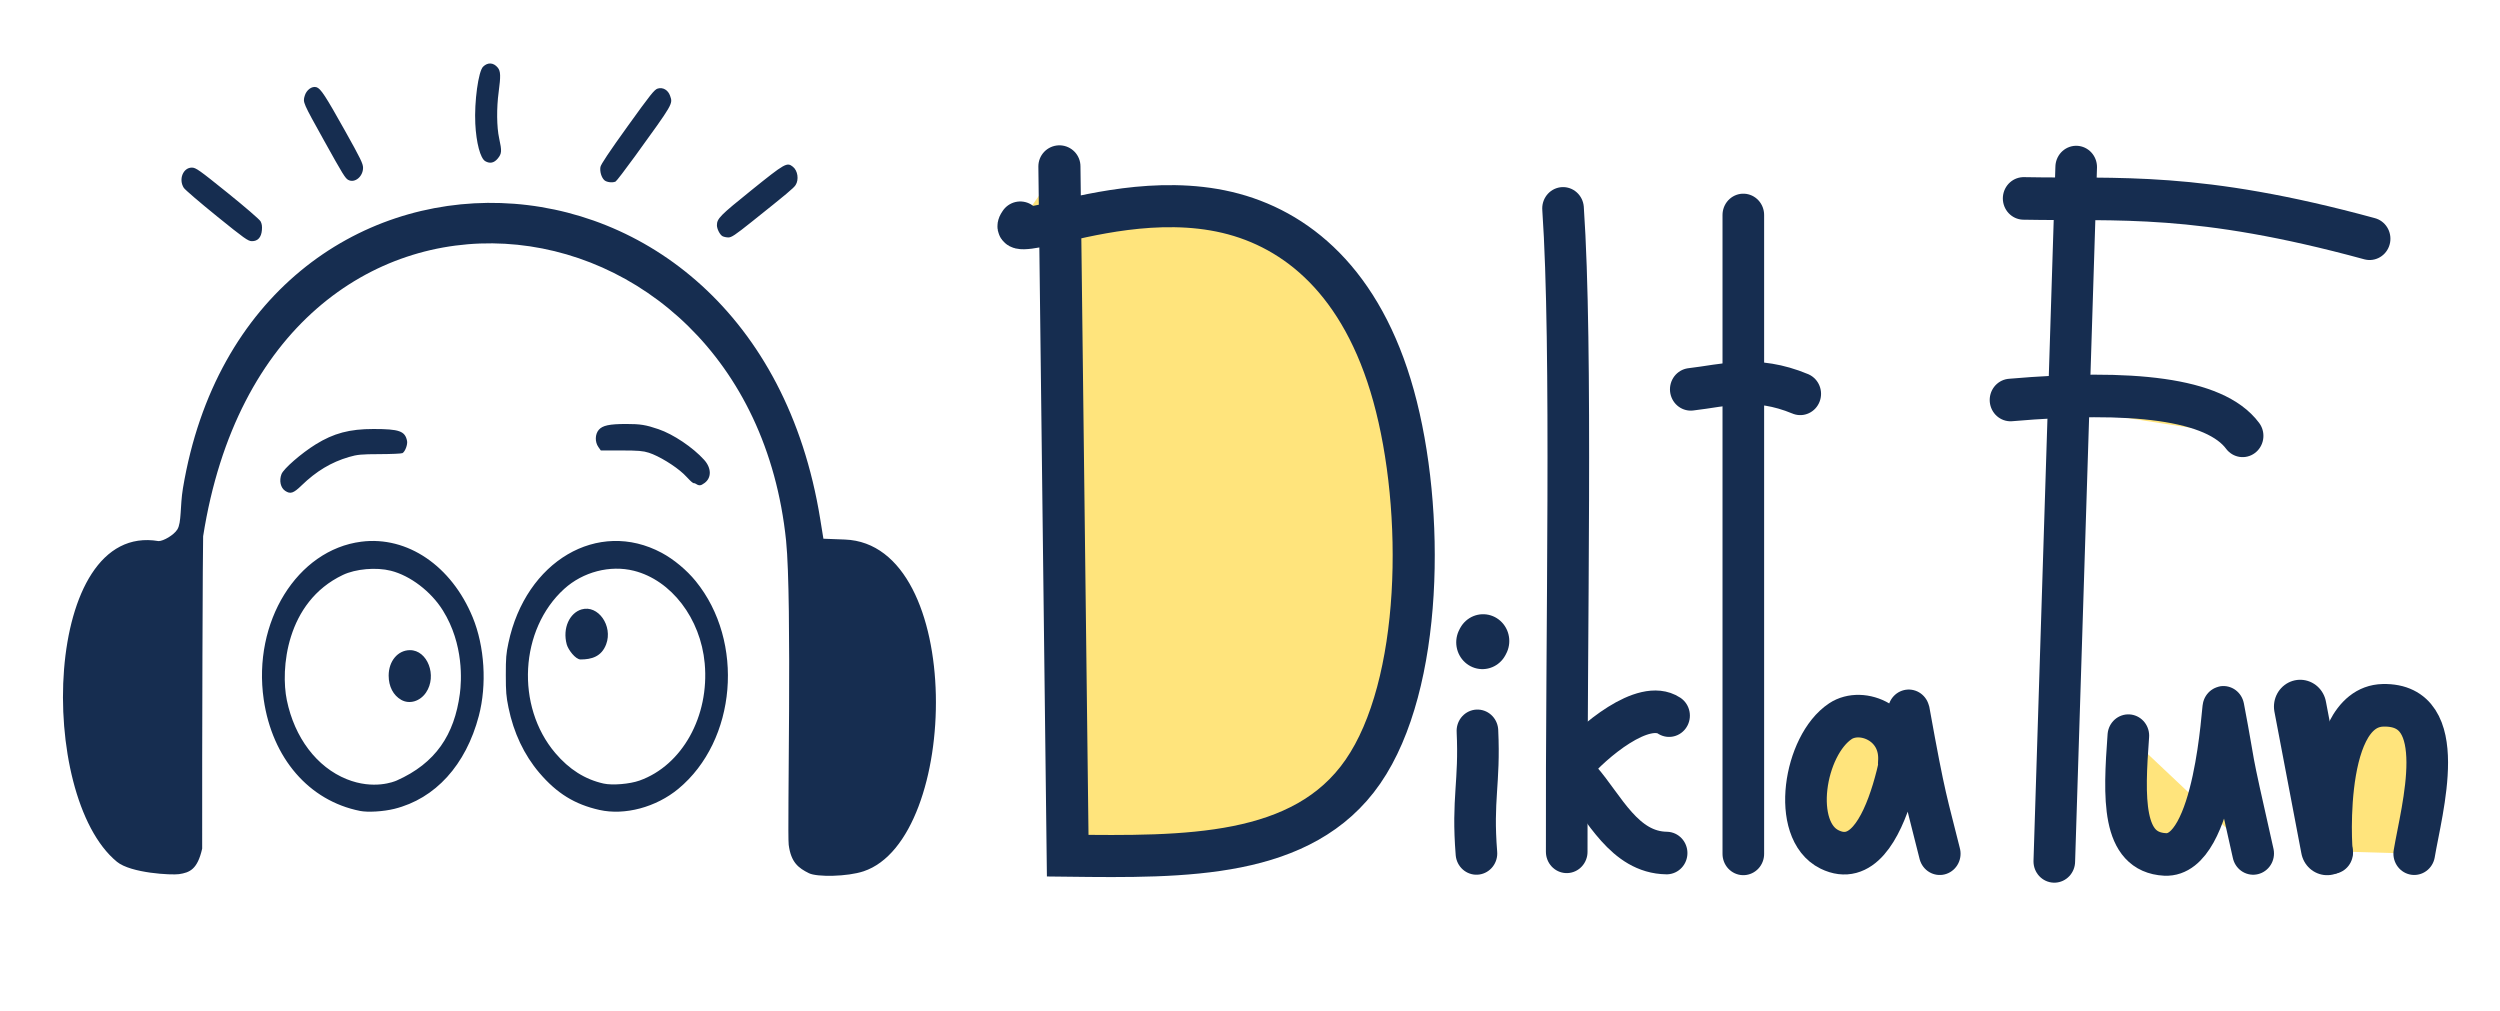
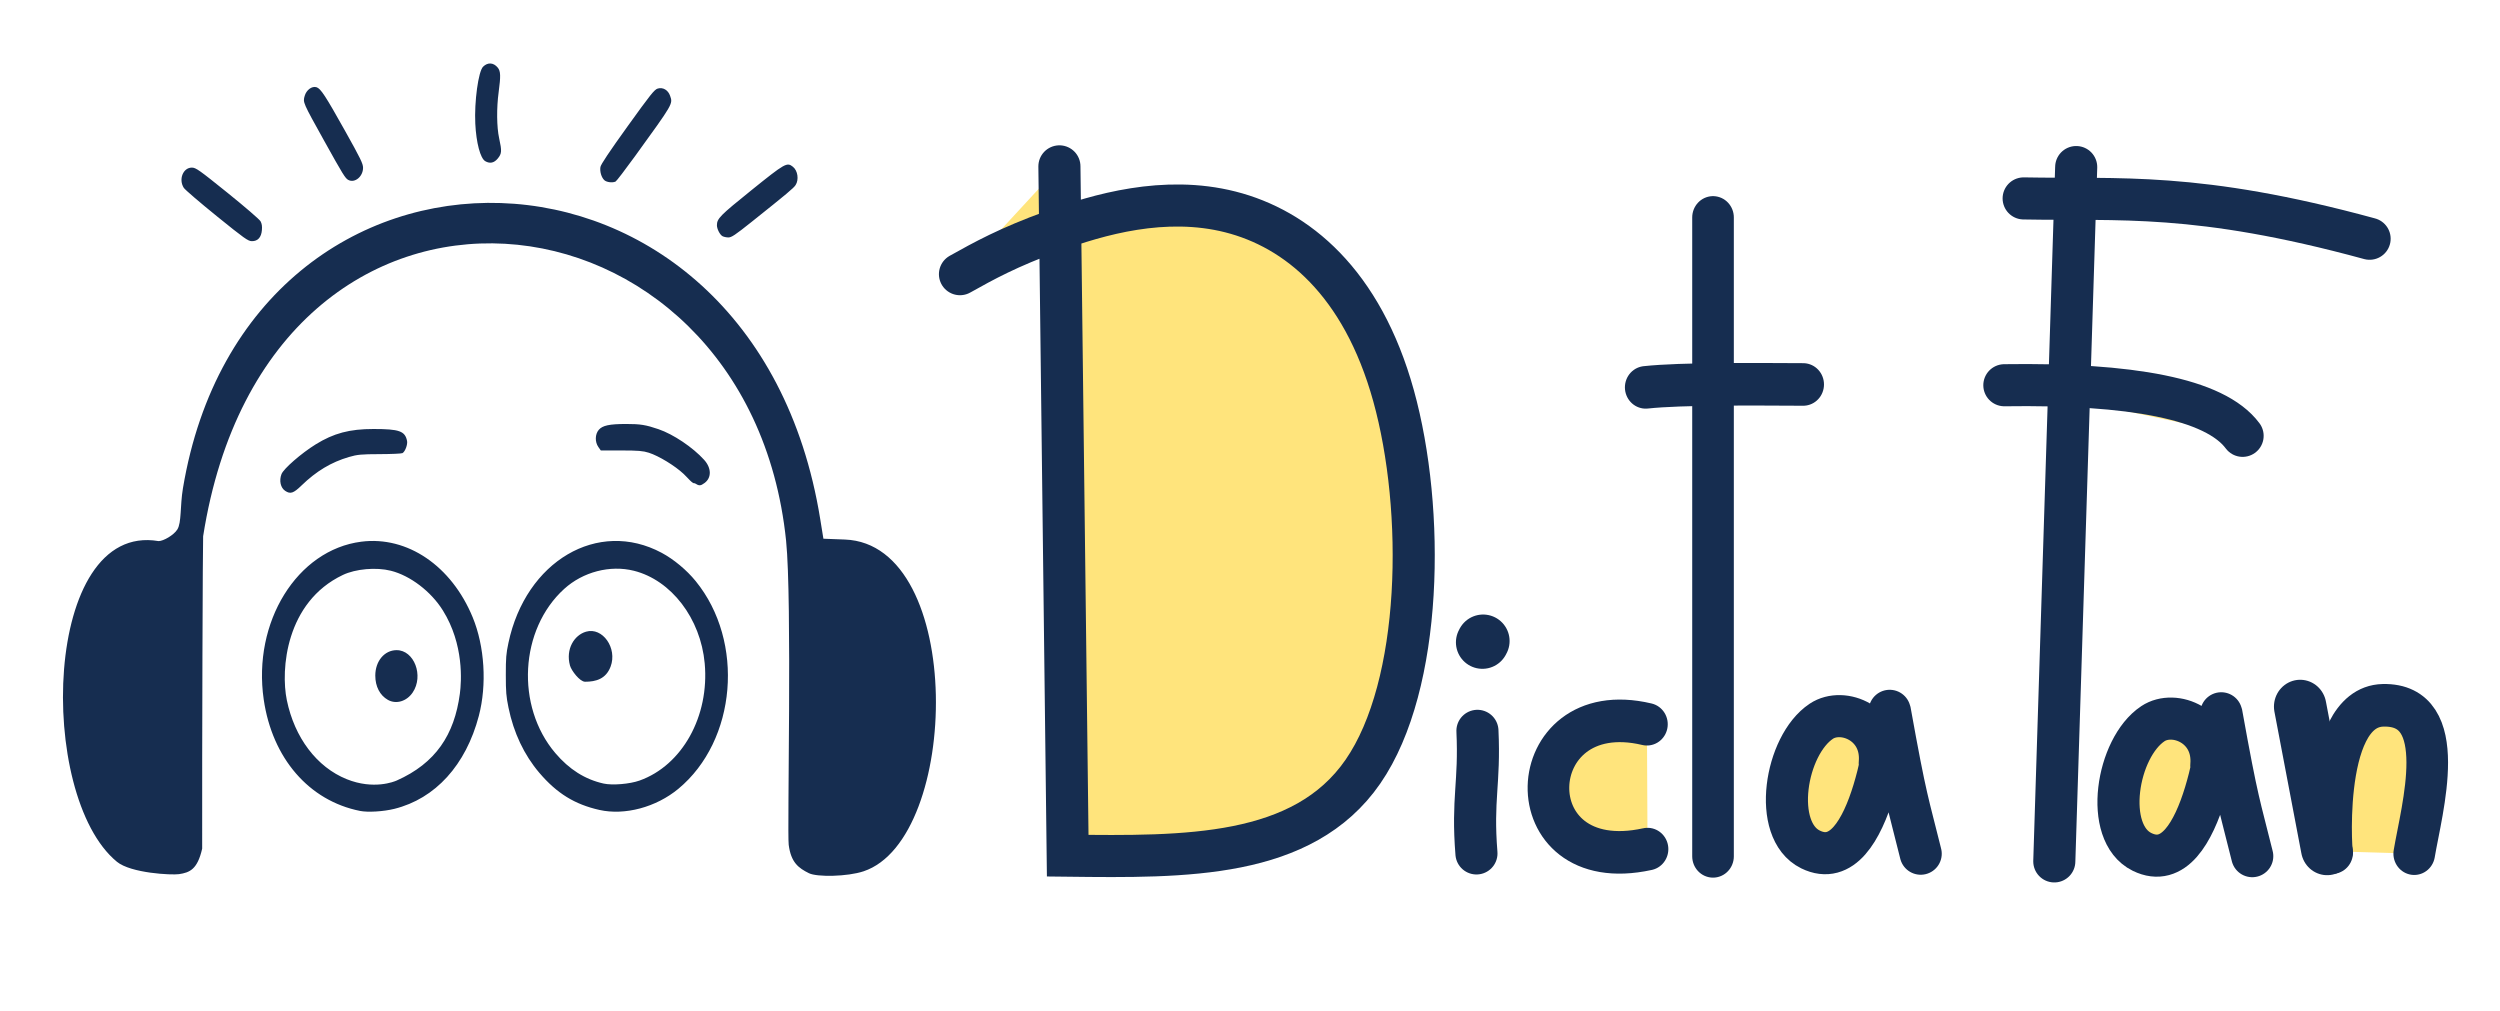
- <svg xmlns="http://www.w3.org/2000/svg" width="297mm" height="120mm" viewBox="0 0 297 120" version="1.1" id="svg1" xml:space="preserve">
+ <svg xmlns="http://www.w3.org/2000/svg" xmlns:xlink="http://www.w3.org/1999/xlink" width="297mm" height="120mm" viewBox="0 0 297 120" version="1.1" id="svg1" xml:space="preserve">
  <defs id="defs1" />
  <g id="layer1">
-     <g id="g19" transform="matrix(0.8898785,0,0,0.9102549,116.0643,-118.2548)" style="fill:#ffe47c;fill-opacity:1;stroke:#162d50;stroke-opacity:1">
-       <path style="fill:#ffe47c;fill-opacity:1;stroke:#162d50;stroke-width:5.556;stroke-linecap:round;stroke-dasharray:none;stroke-opacity:1" d="m 123.064,229.522 c 0.476,-5.174 -4.913,-7.352 -7.795,-5.48 -4.838,3.142 -6.674,14.225 -1.452,16.735 8.453,4.063 10.523,-18.472 10.587,-18.123 2.211,12.023 2.401,11.834 4.129,18.679" id="use15-3" />
-       <path style="fill:#ffe47c;fill-opacity:1;stroke:#162d50;stroke-width:5.258;stroke-linecap:round;stroke-dasharray:none;stroke-opacity:1" d="m 14.245,161.949 c 0.345,28.712 0.69,57.425 1.036,86.137 14.692,0.173 29.385,0.346 36.874,-10.502 7.49,-10.848 7.777,-32.718 3.828,-46.966 -3.949,-14.248 -12.134,-20.874 -20.806,-22.92 -8.673,-2.046 -17.832,0.487 -22.217,1.462 -4.385,0.974 -3.995,0.39 -3.605,-0.195" id="path1" transform="matrix(1.068837,0,0,1.044444,-4.219673,-17.52067)" />
-       <path style="fill:#ffe47c;fill-opacity:1;stroke:#162d50;stroke-width:5.556;stroke-linecap:round;stroke-dasharray:none;stroke-opacity:1" d="m 66.812,225.298 c 0.331,6.875 -0.719,8.813 -0.132,16" id="path2" />
-       <path style="fill:#ffe47c;fill-opacity:1;stroke:#162d50;stroke-width:6.993;stroke-linecap:round;stroke-dasharray:none;stroke-opacity:1" d="m 67.569,213.574 -0.092,0.173" id="path3" />
-       <g id="g18" style="fill:#ffe47c;fill-opacity:1;stroke:#162d50;stroke-opacity:1">
-         <path style="fill:#ffe47c;fill-opacity:1;stroke:#162d50;stroke-width:5.556;stroke-linecap:round;stroke-dasharray:none;stroke-opacity:1" d="m 78.241,157.11 c 1.274,18.136 0.415,55.475 0.491,83.977" id="path4" />
-         <path style="fill:#ffe47c;fill-opacity:1;stroke:#162d50;stroke-width:5.556;stroke-linecap:round;stroke-dasharray:none;stroke-opacity:1" d="m 92.397,223.312 c -3.412,-2.196 -10.158,3.325 -12.896,6.501" id="path5" />
-         <path style="fill:#ffe47c;fill-opacity:1;stroke:#162d50;stroke-width:5.556;stroke-linecap:round;stroke-dasharray:none;stroke-opacity:1" d="m 92.069,241.247 c -5.676,-0.082 -8.31,-5.965 -11.509,-9.515" id="path6" />
-       </g>
-       <g id="g17" transform="translate(-0.5846521,-0.5846521)" style="fill:#ffe47c;fill-opacity:1;stroke:#162d50;stroke-opacity:1">
-         <path style="fill:#ffe47c;fill-opacity:1;stroke:#162d50;stroke-width:5.555;stroke-linecap:round;stroke-dasharray:none;stroke-opacity:1" d="m 102.893,158.554 v 83.388" id="path7" />
-         <path style="fill:#ffe47c;fill-opacity:1;stroke:#162d50;stroke-width:5.555;stroke-linecap:round;stroke-dasharray:none;stroke-opacity:1" d="m 95.877,181.314 c 4.521,-0.508 8.625,-1.849 14.616,0.585" id="path8" />
-       </g>
-       <path style="fill:#ffe47c;fill-opacity:1;stroke:#162d50;stroke-width:5.555;stroke-linecap:round;stroke-dasharray:none;stroke-opacity:1" d="m 146.748,151.717 -2.923,90.621" id="path9" />
-       <path style="fill:#ffe47c;fill-opacity:1;stroke:#162d50;stroke-width:5.555;stroke-linecap:round;stroke-dasharray:none;stroke-opacity:1" d="m 137.978,182.119 c 16.171,-1.362 27.278,-0.192 30.987,4.677" id="path10" />
-       <path style="fill:#ffe47c;fill-opacity:1;stroke:#162d50;stroke-width:5.555;stroke-linecap:round;stroke-dasharray:none;stroke-opacity:1" d="m 139.732,155.81 c 12.759,0.247 23.068,-0.906 46.188,5.262" id="path11" />
-       <g id="g16" transform="translate(-5.261869,1.46163)" style="fill:#ffe47c;fill-opacity:1;stroke:#162d50;stroke-opacity:1">
-         <path style="fill:#ffe47c;fill-opacity:1;stroke:#162d50;stroke-width:7;stroke-linecap:round;stroke-dasharray:none;stroke-opacity:1" d="m 181.91,220.671 3.6,18.504" id="path12" />
-         <path style="fill:#ffe47c;fill-opacity:1;stroke:#162d50;stroke-width:5.556;stroke-linecap:round;stroke-dasharray:none;stroke-opacity:1" d="m 186.184,239.55 c 0.075,2.656 -1.933,-18.845 6.788,-19.046 9.202,-0.211 5.15,13.594 4.165,19.364" id="path13" />
-       </g>
-       <path style="fill:#ffe47c;fill-opacity:1;stroke:#162d50;stroke-width:5.556;stroke-linecap:round;stroke-dasharray:none;stroke-opacity:1" d="m 153.71,225.925 c -0.608,8.171 -0.902,15.209 4.903,15.505 6.783,0.346 7.68,-19.772 7.793,-19.189 1.792,9.214 0.461,3.905 3.97,19.058" id="use15" />
+     <path style="fill:#ffe47c;fill-opacity:1;stroke:#162d50;stroke-width:5;stroke-linecap:round;stroke-dasharray:none;stroke-opacity:1" d="m 262.702,90.962 c 0.424,-4.71 -4.372,-6.692 -6.937,-4.989 -4.305,2.86 -5.939,12.948 -1.292,15.233 7.522,3.698 9.364,-16.815 9.421,-16.497 1.968,10.944 2.136,10.772 3.674,17.003" id="use15-3" />
+     <path style="fill:#ffe47c;fill-opacity:1;stroke:#162d50;stroke-width:5.258;stroke-linecap:round;stroke-dasharray:none;stroke-opacity:1" d="m 14.245,161.949 c 0.345,28.712 0.69,57.425 1.036,86.137 14.692,0.173 29.385,0.346 36.874,-10.502 7.49,-10.848 7.777,-32.718 3.828,-46.966 -3.949,-14.248 -12.134,-20.874 -20.371,-22.971 -8.237,-2.098 -16.526,0.333 -22.166,2.384 -5.64,2.051 -8.631,3.721 -11.622,5.391" id="path1" transform="matrix(0.9511349,0,0,0.9507101,112.3093,-134.203)" />
+     <path style="fill:#ffe47c;fill-opacity:1;stroke:#162d50;stroke-width:5;stroke-linecap:round;stroke-dasharray:none;stroke-opacity:1" d="m 175.519,86.824 c 0.294,6.258 -0.64,8.022 -0.117,14.564" id="path2" />
+     <path style="fill:#ffe47c;fill-opacity:1;stroke:#162d50;stroke-width:6.294;stroke-linecap:round;stroke-dasharray:none;stroke-opacity:1" d="m 176.193,76.152 -0.082,0.157" id="path3" />
+     <g id="g18" style="fill:#ffe47c;fill-opacity:1;stroke:#162d50;stroke-opacity:1" transform="matrix(0.8898785,0,0,0.9102549,116.0643,-118.2548)">
+       <path style="fill:#ffe47c;fill-opacity:1;stroke:#162d50;stroke-width:5.556;stroke-linecap:round;stroke-dasharray:none;stroke-opacity:1" d="m 89.441,224.436 c -17.045,-3.962 -18.042,20.186 0.08,16.296" id="path5" />
    </g>
-     <path style="fill:#162d50;stroke-width:0.749" d="M 13.885,102.374 C 4.335,94.525 5.05,61.932 18.841,64.283 c 0.575,-8.09e-4 1.804,-0.71 2.225,-1.379 0.515,-0.819 0.314,-2.783 0.668,-4.903 7.722,-46.224 67.796,-45.343 75.709,3.667 l 0.377,2.332 2.551,0.097 c 14.342,0.544 13.739,35.577 2.217,39.415 -1.93,0.643 -5.534,0.694 -6.478,0.229 -1.249,-0.615 -2.144,-1.282 -2.412,-3.379 C 93.505,98.84 94.114,71.278 93.387,64.231 88.889,20.608 31.956,13.973 24.132,63.709 c -0.045,0.286 -0.136,25.291 -0.114,37.108 -0.56,2.468 -1.472,2.841 -2.752,3.032 -0.855,0.128 -5.712,-0.102 -7.381,-1.474 z M 42.773,96.338 C 36.708,95.129 32.345,90.082 31.33,83.1 29.99,73.895 35.298,65.319 42.934,64.351 c 5.459,-0.692 10.704,2.872 13.222,8.986 1.42,3.446 1.703,8.005 0.728,11.715 -1.532,5.83 -5.168,9.832 -10.034,11.039 -1.298,0.322 -3.142,0.434 -4.079,0.247 z m 4.348,-3.608 c 4.624,-2.053 6.863,-5.427 7.511,-10.321 0.191,-1.442 0.502,-5.847 -2.018,-9.888 -1.406,-2.255 -3.872,-4.136 -6.18,-4.717 -1.741,-0.438 -4.177,-0.225 -5.698,0.498 -6.805,3.234 -7.402,11.27 -6.662,14.871 0.917,4.466 3.566,7.964 7.112,9.392 3.209,1.292 5.651,0.29 5.935,0.164 z m 0.549,-9.585 c -0.949,-0.536 -1.497,-1.591 -1.497,-2.883 0,-1.714 1.08,-3.012 2.517,-3.024 2.101,-0.018 3.27,3.048 1.921,5.036 -0.714,1.052 -1.964,1.422 -2.941,0.871 z m 23.547,13.077 c -2.943,-0.662 -5.063,-1.971 -7.142,-4.41 -1.808,-2.121 -3.057,-4.761 -3.666,-7.746 -0.274,-1.344 -0.316,-1.854 -0.318,-3.88 -0.001,-2.043 0.037,-2.515 0.31,-3.805 2.058,-9.723 10.633,-14.763 18.21,-10.704 1.439,0.771 2.961,2.039 4.04,3.364 5.845,7.181 4.865,18.926 -2.059,24.668 -2.642,2.191 -6.368,3.189 -9.376,2.512 z m 4.766,-3.493 c 5.065,-1.806 8.309,-7.645 7.736,-13.924 -0.485,-5.327 -3.968,-9.881 -8.409,-10.997 -2.827,-0.71 -6.055,0.129 -8.285,2.155 -5.288,4.802 -5.783,13.93 -1.059,19.496 1.654,1.949 3.541,3.14 5.749,3.629 1.039,0.23 3.103,0.057 4.268,-0.359 z M 68.976,78.344 c -0.616,0 -1.48,-1.171 -1.647,-1.785 -0.528,-1.946 0.355,-3.75 1.765,-4.162 1.962,-0.573 3.742,1.957 2.917,4.146 -0.554,1.47 -1.744,1.801 -3.034,1.801 z M 33.883,58.316 c -0.552,-0.364 -0.741,-1.217 -0.442,-1.989 0.25,-0.644 2.355,-2.477 4.062,-3.535 2.134,-1.323 4.033,-1.829 6.872,-1.827 3.059,0.002 3.742,0.243 3.983,1.413 0.088,0.428 -0.225,1.268 -0.541,1.452 -0.107,0.062 -1.326,0.117 -2.71,0.121 -2.19,0.007 -2.661,0.051 -3.647,0.339 -2.116,0.62 -3.881,1.68 -5.649,3.394 -0.95,0.921 -1.312,1.04 -1.929,0.632 z m 48.648,-0.911 c -0.247,0.11 -0.819,-0.641 -1.313,-1.102 -1.05,-0.981 -2.94,-2.132 -4.132,-2.517 -0.686,-0.222 -1.281,-0.271 -3.274,-0.271 l -2.436,-7.5e-5 -0.289,-0.409 c -0.423,-0.598 -0.402,-1.518 0.045,-2.039 0.448,-0.522 1.263,-0.697 3.259,-0.698 1.683,-8.77e-4 2.327,0.103 3.832,0.616 1.766,0.603 4.086,2.16 5.426,3.643 0.878,0.972 0.902,2.122 0.057,2.749 -0.484,0.359 -0.649,0.363 -1.175,0.029 z M 25.76,25.686 c -2.012,-1.627 -3.777,-3.142 -3.922,-3.366 -0.649,-1.003 -0.091,-2.409 0.955,-2.408 0.473,4.8e-4 0.84,0.26 4.231,2.99 2.054,1.654 3.809,3.167 3.929,3.388 0.156,0.287 0.201,0.581 0.161,1.05 -0.072,0.862 -0.488,1.319 -1.193,1.311 -0.45,-0.005 -0.884,-0.314 -4.161,-2.964 z m 60.06,2.366 c -0.305,-0.18 -0.649,-0.861 -0.649,-1.284 0,-0.798 0.339,-1.143 4.102,-4.174 4.013,-3.231 4.217,-3.346 4.925,-2.782 0.577,0.46 0.734,1.531 0.319,2.173 -0.237,0.366 -0.978,0.987 -5.246,4.392 -1.947,1.553 -2.378,1.84 -2.755,1.832 -0.245,-0.005 -0.558,-0.076 -0.695,-0.157 z M 71.792,21.402 c -0.346,-0.33 -0.548,-1.015 -0.462,-1.562 0.047,-0.302 1.05,-1.804 3.212,-4.811 2.748,-3.822 3.2,-4.389 3.594,-4.508 0.621,-0.187 1.237,0.175 1.474,0.867 0.332,0.968 0.391,0.867 -4.162,7.157 -1.168,1.613 -2.211,2.974 -2.318,3.024 -0.369,0.172 -1.074,0.084 -1.337,-0.167 z m -30.407,-0.022 c -0.366,-0.19 -0.624,-0.609 -2.865,-4.64 -2.562,-4.611 -2.544,-4.57 -2.325,-5.343 0.202,-0.71 0.862,-1.199 1.401,-1.036 0.5,0.151 1.057,1 3.384,5.162 1.866,3.337 2.151,3.921 2.151,4.407 0,1.043 -0.974,1.851 -1.746,1.45 z m 16.259,-2.235 c -0.58,-0.34 -1.067,-2.179 -1.179,-4.455 -0.128,-2.612 0.364,-6.213 0.926,-6.766 0.554,-0.546 1.238,-0.503 1.74,0.108 0.347,0.422 0.368,0.989 0.108,2.916 -0.256,1.894 -0.232,4.147 0.059,5.475 0.335,1.535 0.316,1.825 -0.165,2.41 -0.437,0.531 -0.936,0.636 -1.488,0.313 z" id="path18" />
+     <g id="g17" transform="matrix(0.8898785,0,0,0.9102549,115.0148,-118.7869)" style="fill:#ffe47c;fill-opacity:1;stroke:#162d50;stroke-opacity:1">
+       <path style="fill:#ffe47c;fill-opacity:1;stroke:#162d50;stroke-width:5.556;stroke-linecap:round;stroke-dasharray:none;stroke-opacity:1" d="m 99.443,158.875 v 83.388" id="path7" />
+       <path style="fill:#ffe47c;fill-opacity:1;stroke:#162d50;stroke-width:5.556;stroke-linecap:round;stroke-dasharray:none;stroke-opacity:1" d="m 90.457,181.054 c 4.786,-0.508 14.706,-0.404 21.022,-0.379" id="path8" />
+     </g>
+     <path style="fill:#ffe47c;fill-opacity:1;stroke:#162d50;stroke-width:5;stroke-linecap:round;stroke-dasharray:none;stroke-opacity:1" d="m 246.652,19.847 -2.601,82.488" id="path9" />
+     <path style="fill:#ffe47c;fill-opacity:1;stroke:#162d50;stroke-width:5;stroke-linecap:round;stroke-dasharray:none;stroke-opacity:1" d="m 238.117,45.766 c 14.975,-0.217 25.005,1.579 28.305,6.011" id="path10" />
+     <path style="fill:#ffe47c;fill-opacity:1;stroke:#162d50;stroke-width:5;stroke-linecap:round;stroke-dasharray:none;stroke-opacity:1" d="m 240.409,23.572 c 11.354,0.225 20.528,-0.824 41.101,4.79" id="path11" />
+     <g id="g16" transform="matrix(0.8898785,0,0,0.9102549,111.3819,-116.9243)" style="fill:#ffe47c;fill-opacity:1;stroke:#162d50;stroke-opacity:1">
+       <path style="fill:#ffe47c;fill-opacity:1;stroke:#162d50;stroke-width:7;stroke-linecap:round;stroke-dasharray:none;stroke-opacity:1" d="m 181.91,220.671 3.6,18.504" id="path12" />
+       <path style="fill:#ffe47c;fill-opacity:1;stroke:#162d50;stroke-width:5.556;stroke-linecap:round;stroke-dasharray:none;stroke-opacity:1" d="m 186.184,239.55 c 0.075,2.656 -1.933,-18.845 6.788,-19.046 9.202,-0.211 5.15,13.594 4.165,19.364" id="path13" />
+     </g>
+     <path style="fill:#162d50;stroke-width:0.749" d="M 13.885,102.374 C 4.335,94.525 5.05,61.932 18.841,64.283 c 0.575,-8.09e-4 1.804,-0.71 2.225,-1.379 0.515,-0.819 0.314,-2.783 0.668,-4.903 7.722,-46.224 67.796,-45.343 75.709,3.667 l 0.377,2.332 2.551,0.097 c 14.342,0.544 13.739,35.577 2.217,39.415 -1.93,0.643 -5.534,0.694 -6.478,0.229 -1.249,-0.615 -2.144,-1.282 -2.412,-3.379 C 93.505,98.84 94.114,71.278 93.387,64.231 88.889,20.608 31.956,13.973 24.132,63.709 c -0.045,0.286 -0.136,25.291 -0.114,37.108 -0.56,2.468 -1.472,2.841 -2.752,3.032 -0.855,0.128 -5.712,-0.102 -7.381,-1.474 z M 42.773,96.338 C 36.708,95.129 32.345,90.082 31.33,83.1 29.99,73.895 35.298,65.319 42.934,64.351 c 5.459,-0.692 10.704,2.872 13.222,8.986 1.42,3.446 1.703,8.005 0.728,11.715 -1.532,5.83 -5.168,9.832 -10.034,11.039 -1.298,0.322 -3.142,0.434 -4.079,0.247 z m 4.348,-3.608 c 4.624,-2.053 6.863,-5.427 7.511,-10.321 0.191,-1.442 0.502,-5.847 -2.018,-9.888 -1.406,-2.255 -3.872,-4.136 -6.18,-4.717 -1.741,-0.438 -4.177,-0.225 -5.698,0.498 -6.805,3.234 -7.402,11.27 -6.662,14.871 0.917,4.466 3.566,7.964 7.112,9.392 3.209,1.292 5.651,0.29 5.935,0.164 z m -1.039,-9.585 c -0.949,-0.536 -1.497,-1.591 -1.497,-2.883 0,-1.714 1.08,-3.012 2.517,-3.024 2.101,-0.018 3.27,3.048 1.921,5.036 -0.714,1.052 -1.964,1.422 -2.941,0.871 z m 25.135,13.077 c -2.943,-0.662 -5.063,-1.971 -7.142,-4.41 -1.808,-2.121 -3.057,-4.761 -3.666,-7.746 -0.274,-1.344 -0.316,-1.854 -0.318,-3.88 -0.001,-2.043 0.037,-2.515 0.31,-3.805 2.058,-9.723 10.633,-14.763 18.21,-10.704 1.439,0.771 2.961,2.039 4.04,3.364 5.845,7.181 4.865,18.926 -2.059,24.668 -2.642,2.191 -6.368,3.189 -9.376,2.512 z m 4.766,-3.493 c 5.065,-1.806 8.309,-7.645 7.736,-13.924 -0.485,-5.327 -3.968,-9.881 -8.409,-10.997 -2.827,-0.71 -6.055,0.129 -8.285,2.155 -5.288,4.802 -5.783,13.93 -1.059,19.496 1.654,1.949 3.541,3.14 5.749,3.629 1.039,0.23 3.103,0.057 4.268,-0.359 z M 69.505,80.99 c -0.616,0 -1.627,-1.317 -1.793,-1.931 -0.528,-1.946 0.501,-3.604 1.911,-4.015 1.962,-0.573 3.742,1.957 2.917,4.146 -0.554,1.47 -1.744,1.801 -3.034,1.801 z M 33.883,58.316 c -0.552,-0.364 -0.741,-1.217 -0.442,-1.989 0.25,-0.644 2.355,-2.477 4.062,-3.535 2.134,-1.323 4.033,-1.829 6.872,-1.827 3.059,0.002 3.742,0.243 3.983,1.413 0.088,0.428 -0.225,1.268 -0.541,1.452 -0.107,0.062 -1.326,0.117 -2.71,0.121 -2.19,0.007 -2.661,0.051 -3.647,0.339 -2.116,0.62 -3.881,1.68 -5.649,3.394 -0.95,0.921 -1.312,1.04 -1.929,0.632 z m 48.648,-0.911 c -0.247,0.11 -0.819,-0.641 -1.313,-1.102 -1.05,-0.981 -2.94,-2.132 -4.132,-2.517 -0.686,-0.222 -1.281,-0.271 -3.274,-0.271 l -2.436,-7.5e-5 -0.289,-0.409 c -0.423,-0.598 -0.402,-1.518 0.045,-2.039 0.448,-0.522 1.263,-0.697 3.259,-0.698 1.683,-8.77e-4 2.327,0.103 3.832,0.616 1.766,0.603 4.086,2.16 5.426,3.643 0.878,0.972 0.902,2.122 0.057,2.749 -0.484,0.359 -0.649,0.363 -1.175,0.029 z M 25.76,25.686 c -2.012,-1.627 -3.777,-3.142 -3.922,-3.366 -0.649,-1.003 -0.091,-2.409 0.955,-2.408 0.473,4.8e-4 0.84,0.26 4.231,2.99 2.054,1.654 3.809,3.167 3.929,3.388 0.156,0.287 0.201,0.581 0.161,1.05 -0.072,0.862 -0.488,1.319 -1.193,1.311 -0.45,-0.005 -0.884,-0.314 -4.161,-2.964 z m 60.06,2.366 c -0.305,-0.18 -0.649,-0.861 -0.649,-1.284 0,-0.798 0.339,-1.143 4.102,-4.174 4.013,-3.231 4.217,-3.346 4.925,-2.782 0.577,0.46 0.734,1.531 0.319,2.173 -0.237,0.366 -0.978,0.987 -5.246,4.392 -1.947,1.553 -2.378,1.84 -2.755,1.832 -0.245,-0.005 -0.558,-0.076 -0.695,-0.157 z M 71.792,21.402 c -0.346,-0.33 -0.548,-1.015 -0.462,-1.562 0.047,-0.302 1.05,-1.804 3.212,-4.811 2.748,-3.822 3.2,-4.389 3.594,-4.508 0.621,-0.187 1.237,0.175 1.474,0.867 0.332,0.968 0.391,0.867 -4.162,7.157 -1.168,1.613 -2.211,2.974 -2.318,3.024 -0.369,0.172 -1.074,0.084 -1.337,-0.167 z m -30.407,-0.022 c -0.366,-0.19 -0.624,-0.609 -2.865,-4.64 -2.562,-4.611 -2.544,-4.57 -2.325,-5.343 0.202,-0.71 0.862,-1.199 1.401,-1.036 0.5,0.151 1.057,1 3.384,5.162 1.866,3.337 2.151,3.921 2.151,4.407 0,1.043 -0.974,1.851 -1.746,1.45 z m 16.259,-2.235 c -0.58,-0.34 -1.067,-2.179 -1.179,-4.455 -0.128,-2.612 0.364,-6.213 0.926,-6.766 0.554,-0.546 1.238,-0.503 1.74,0.108 0.347,0.422 0.368,0.989 0.108,2.916 -0.256,1.894 -0.232,4.147 0.059,5.475 0.335,1.535 0.316,1.825 -0.165,2.41 -0.437,0.531 -0.936,0.636 -1.488,0.313 z" id="path18" />
+     <use x="0" y="0" xlink:href="#use15-3" id="use1" transform="translate(-39.38824,-0.292326)" />
  </g>
</svg>
